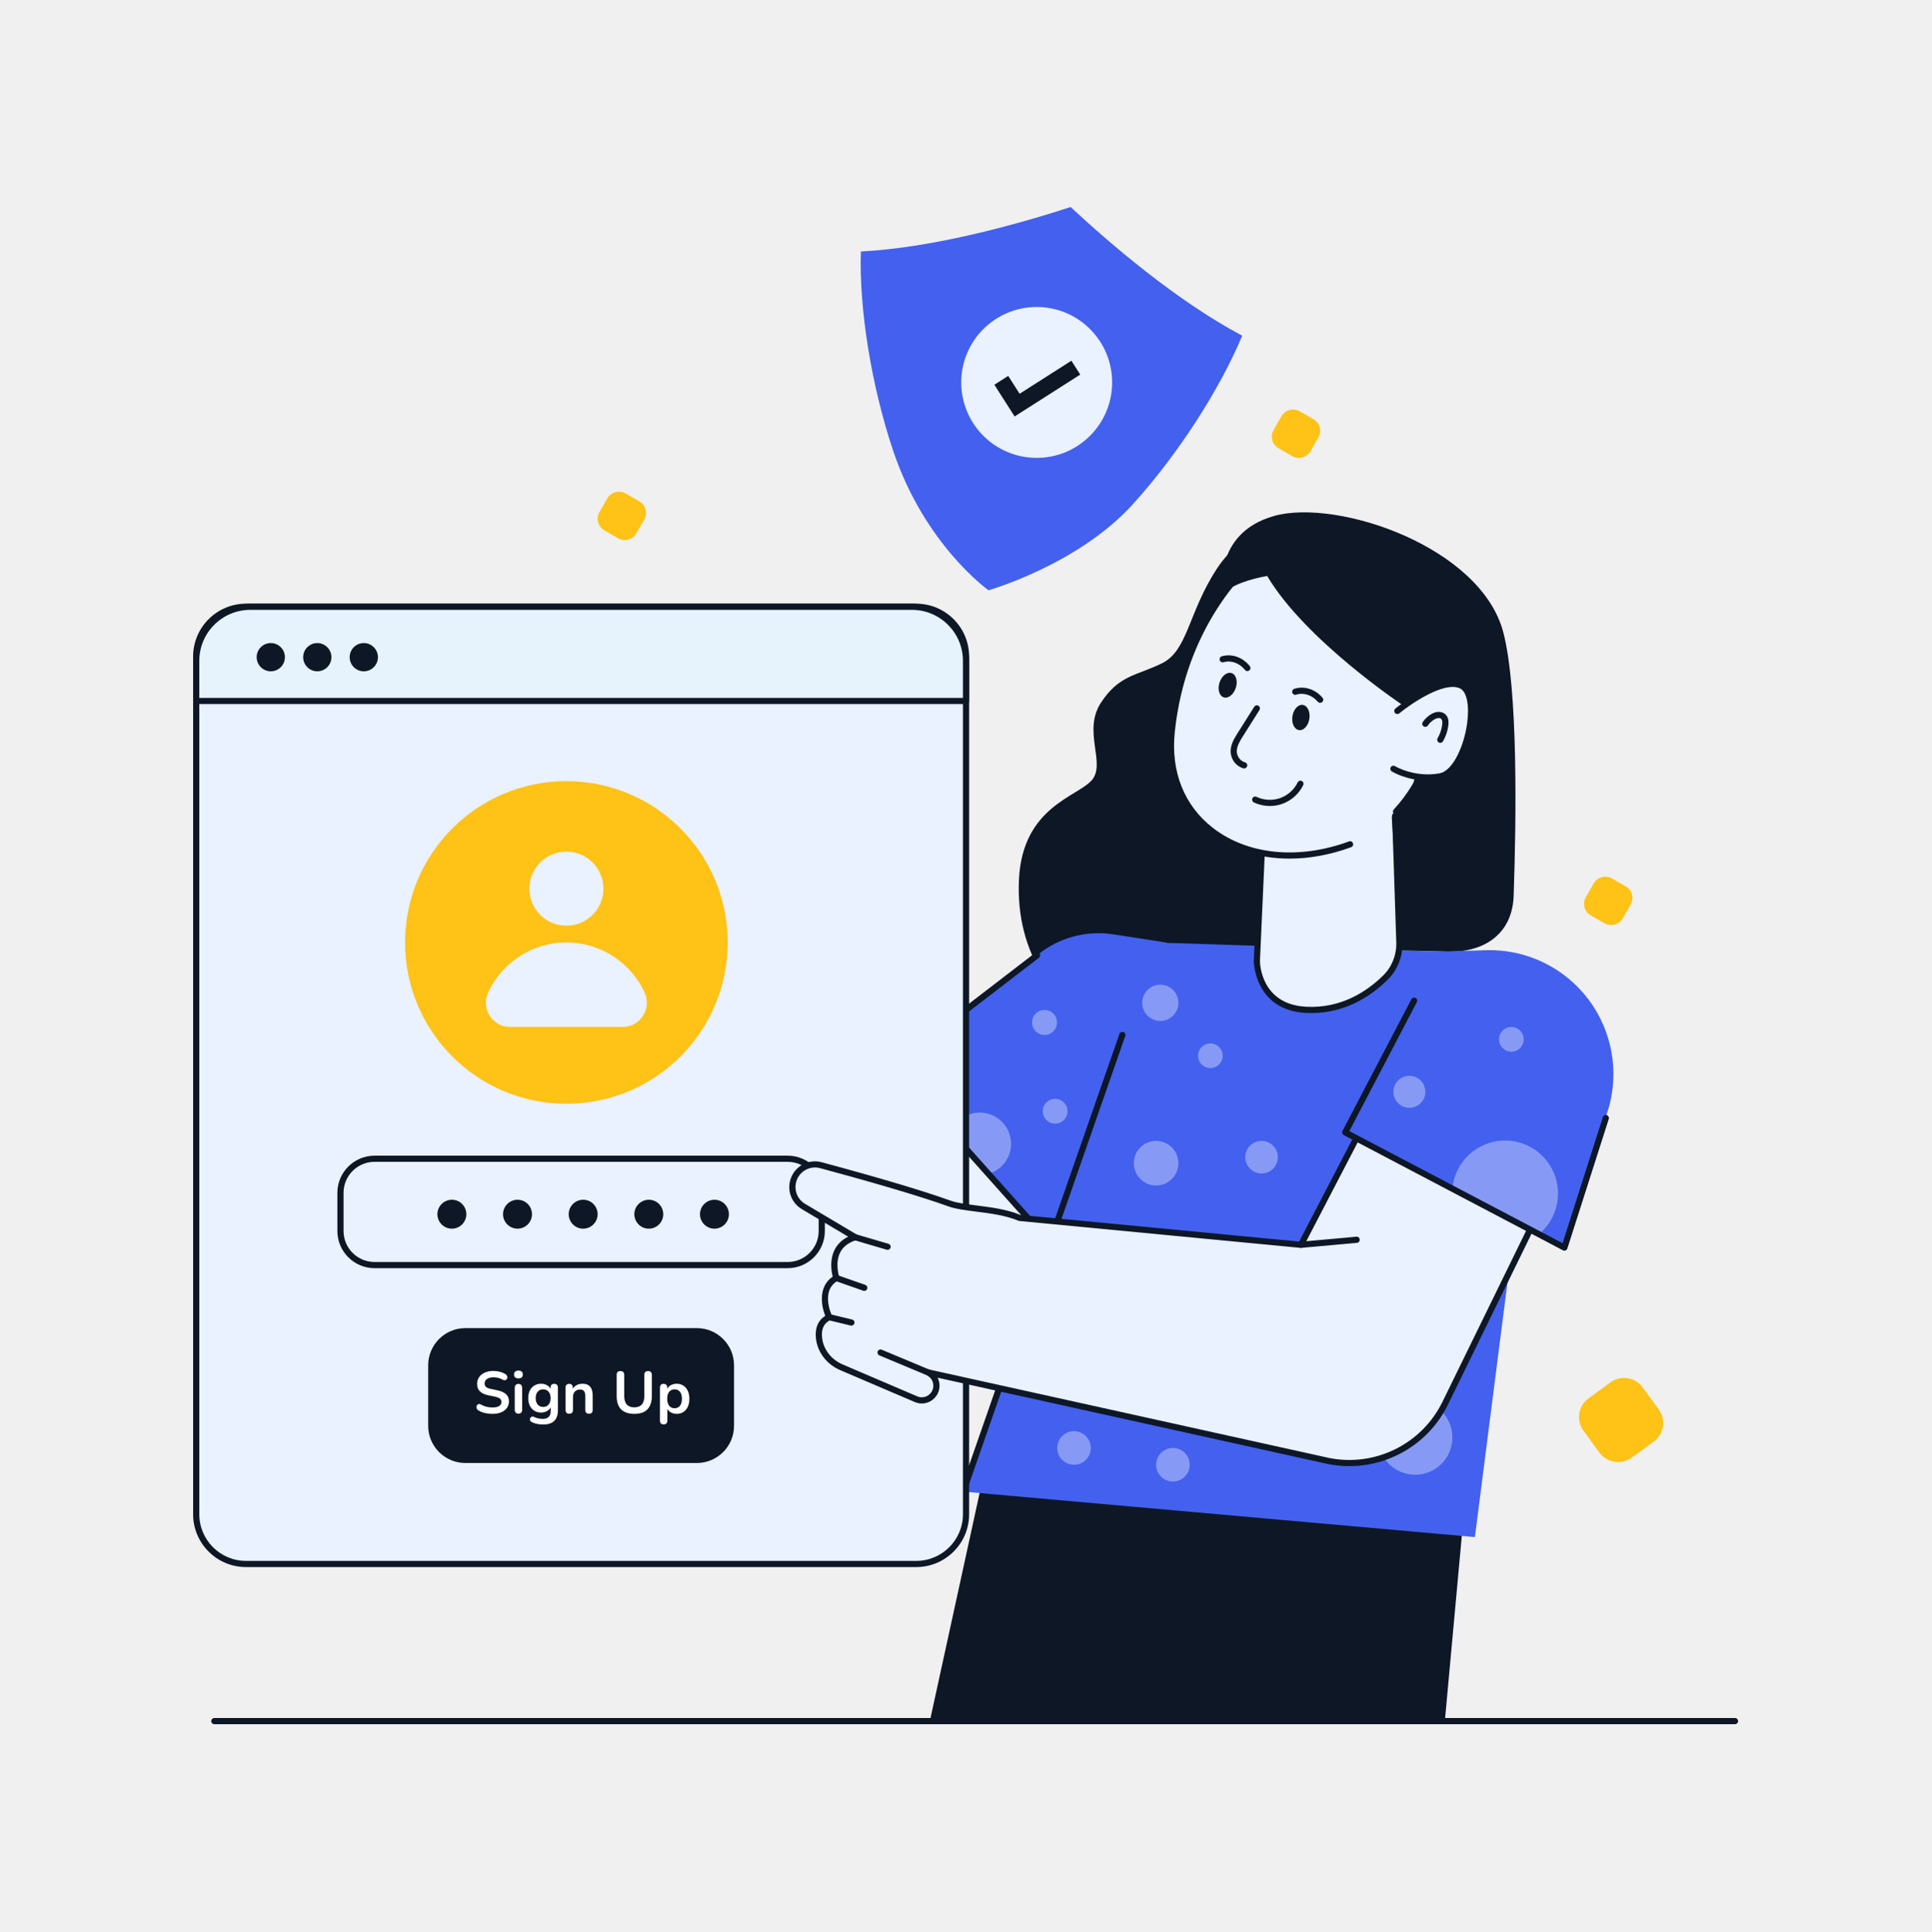
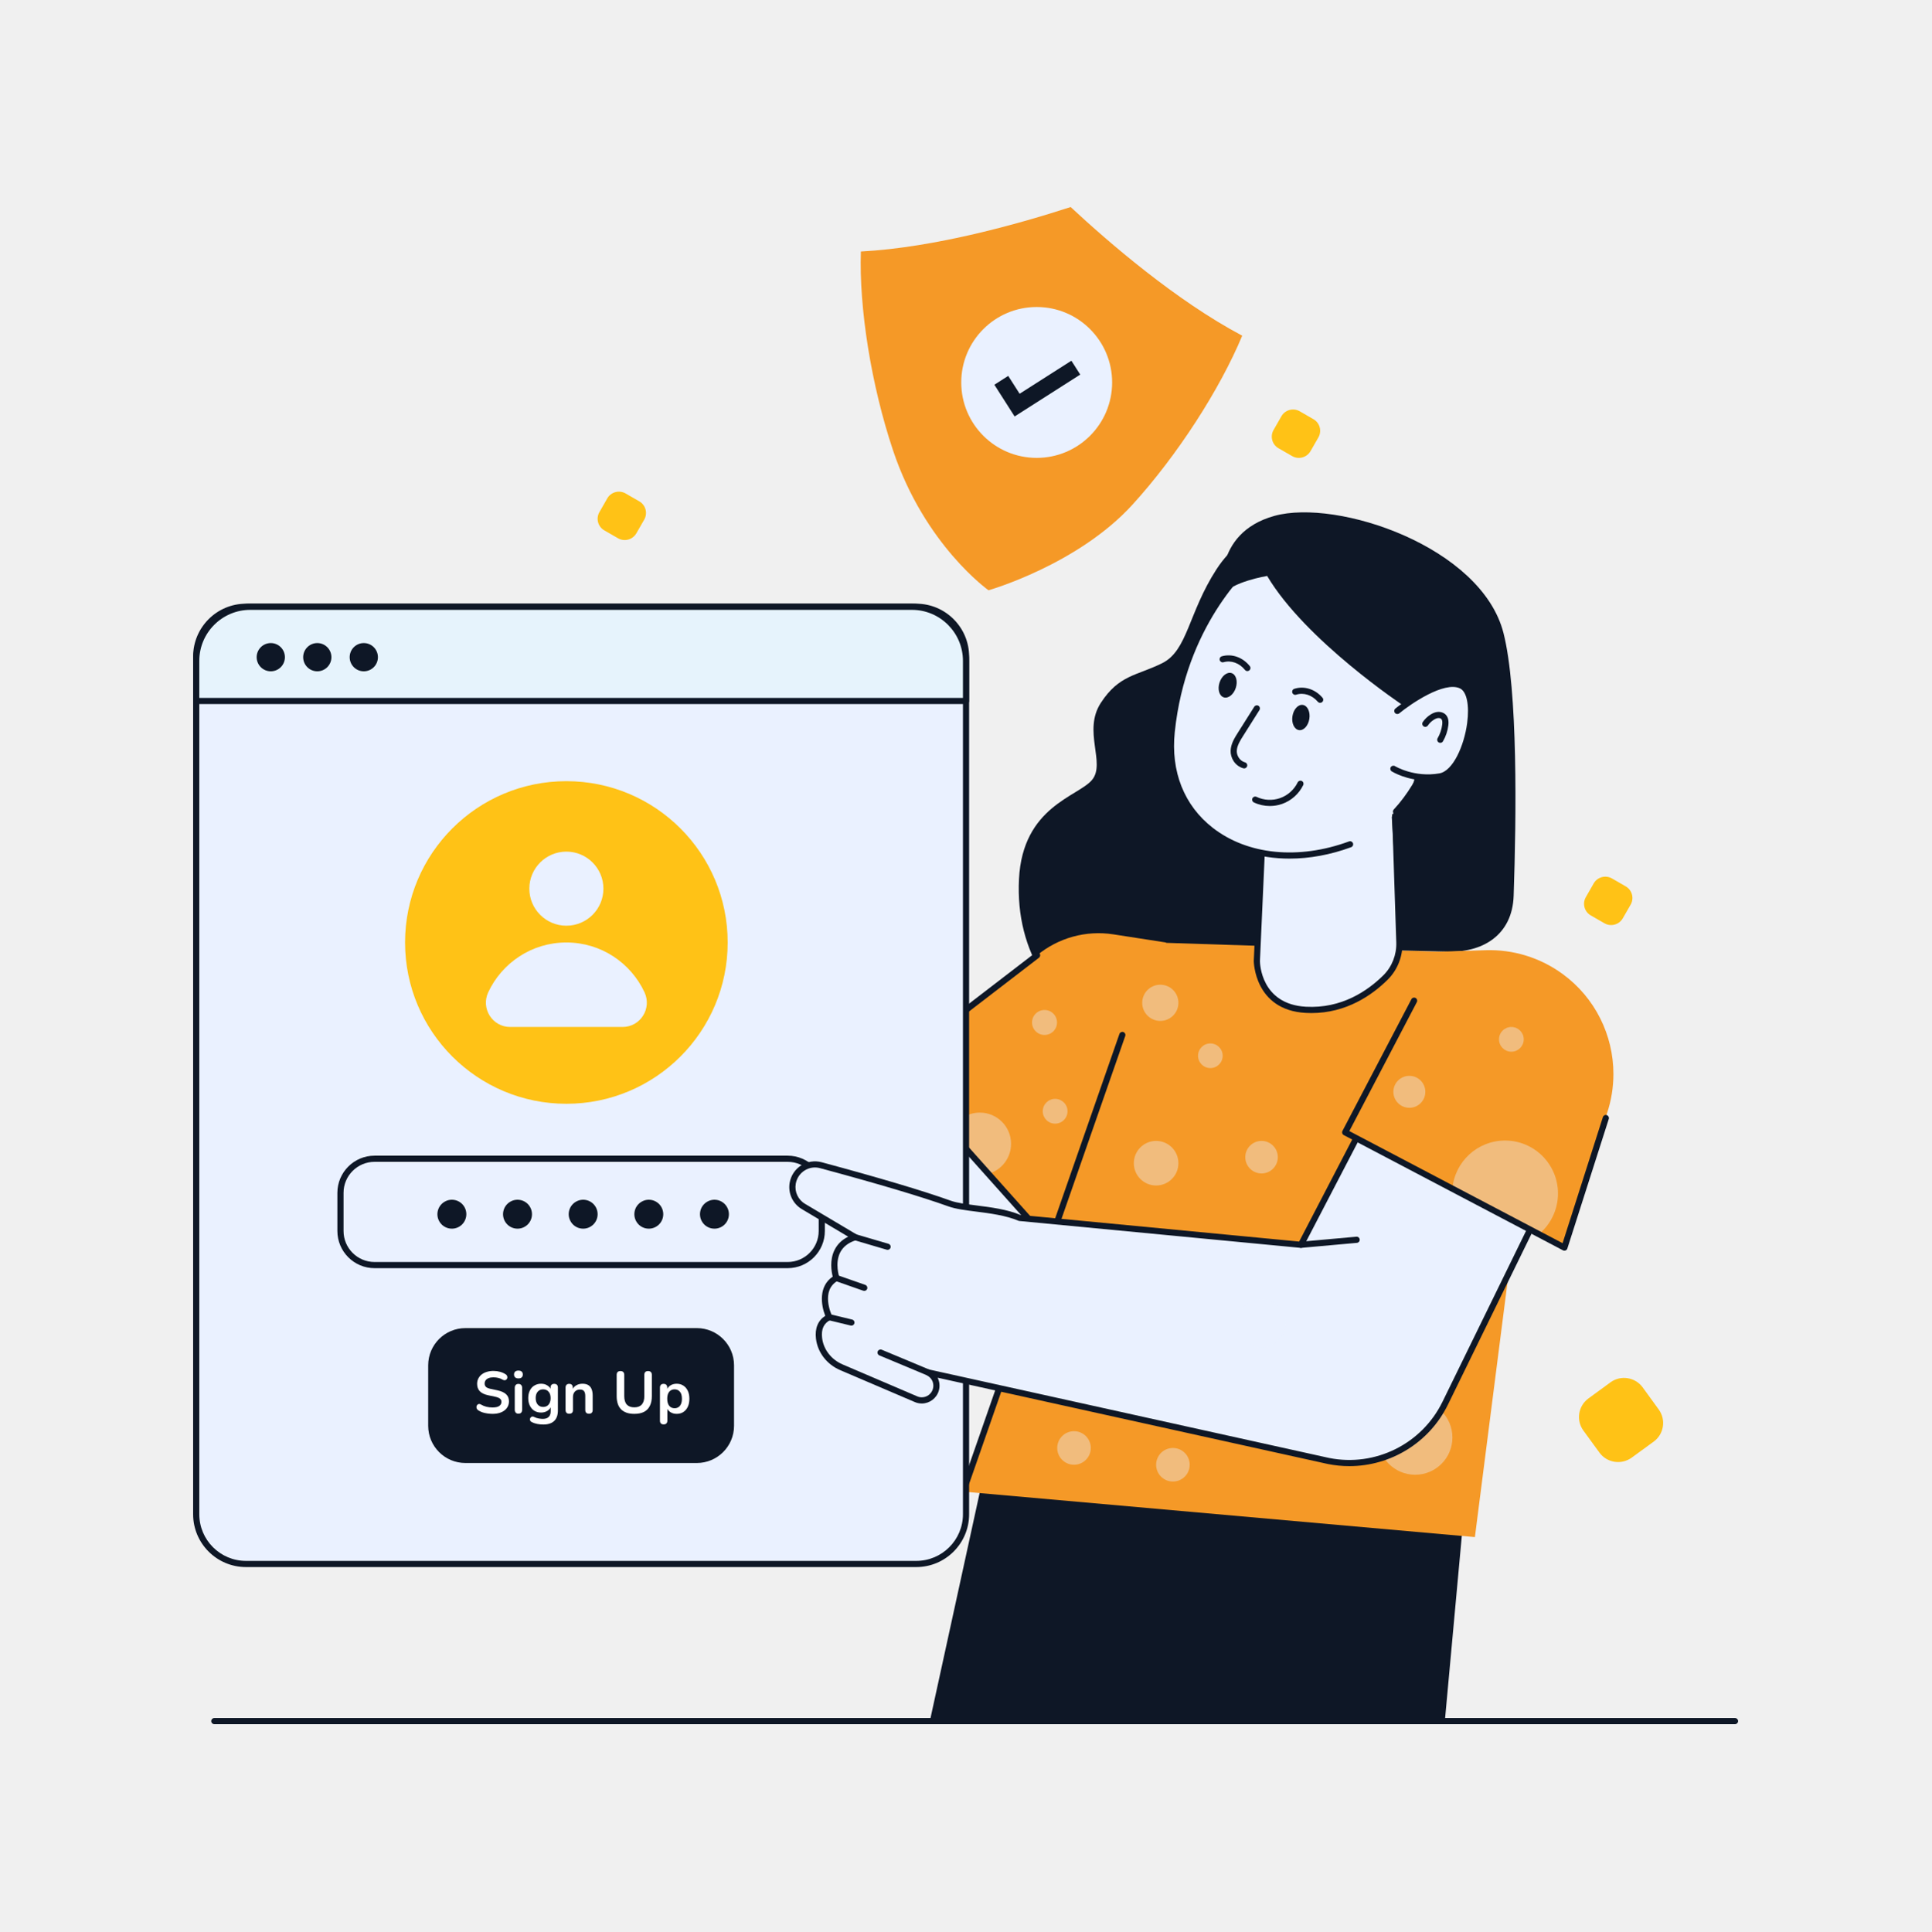
<svg xmlns="http://www.w3.org/2000/svg" width="522" height="522" viewBox="0 0 522 522" fill="none">
  <path d="M468.967 466.041H57.927C57.468 466.041 57.094 465.667 57.094 465.208C57.094 464.749 57.468 464.375 57.927 464.375H468.967C469.426 464.375 469.8 464.749 469.8 465.208C469.8 465.667 469.426 466.041 468.967 466.041Z" fill="#0E1726" />
  <path d="M350.082 139.435C350.082 139.435 336.485 142.015 328.822 153.852C321.159 165.689 321.036 175.839 314.115 179.263C307.193 182.687 302.495 182.385 297.553 189.973C292.608 197.56 298.912 206.211 295.204 210.765C291.495 215.319 276.416 217.897 275.426 237.627C274.436 257.356 284.697 273.14 302.618 280.425C320.541 287.71 374.679 260.088 374.679 260.088L358.735 165.842L350.082 139.435Z" fill="#0E1726" />
  <path d="M263.447 275.762L234.422 299.02L205.442 185.851L146.49 195.817L183.71 343.016C187.408 357.643 197.955 369.578 212.017 375.048C228.168 381.331 246.469 378.141 259.54 366.765L308.734 323.955" fill="#EAF1FF" />
  <path d="M228.966 379.07C223.167 379.07 217.325 378.005 211.717 375.823C197.433 370.267 186.661 358.077 182.905 343.219L145.682 196.019C145.625 195.794 145.665 195.554 145.792 195.359C145.92 195.165 146.122 195.032 146.352 194.994L205.305 185.028C205.728 184.957 206.144 185.222 206.25 185.642L234.91 297.561L262.927 275.111C263.284 274.825 263.81 274.881 264.098 275.24C264.387 275.599 264.328 276.123 263.969 276.411L234.944 299.67C234.722 299.847 234.426 299.897 234.159 299.81C233.889 299.72 233.685 299.501 233.616 299.225L204.826 186.799L147.521 196.485L184.521 342.81C188.145 357.146 198.537 368.908 212.32 374.27C228.235 380.461 246.117 377.341 258.995 366.135L308.189 323.325C308.533 323.022 309.061 323.059 309.364 323.406C309.667 323.753 309.629 324.279 309.283 324.582L260.09 367.392C251.282 375.055 240.212 379.07 228.966 379.07Z" fill="#0E1726" />
-   <path d="M327.175 285.897L295.692 349.22L267.164 317.269L257.054 305.948L241.235 288.24L280.328 258.202C286.073 253.468 293.56 251.403 300.925 252.547L315.133 254.746L327.175 285.897Z" fill="#4361EE" />
+   <path d="M327.175 285.897L295.692 349.22L267.164 317.269L257.054 305.948L241.235 288.24L280.328 258.202C286.073 253.468 293.56 251.403 300.925 252.547L315.133 254.746L327.175 285.897Z" fill="#F59927" />
  <path opacity="0.4" d="M273.284 309.172C273.284 313.027 270.695 316.272 267.162 317.272L257.052 305.951C258.307 302.883 261.328 300.729 264.84 300.729C269.507 300.729 273.284 304.506 273.284 309.172Z" fill="#EAF1FF" />
  <path d="M295.688 350.057C295.452 350.057 295.227 349.957 295.066 349.779L240.607 288.797C240.452 288.624 240.377 288.394 240.398 288.165C240.419 287.933 240.538 287.722 240.72 287.582L279.813 257.544C280.181 257.262 280.703 257.333 280.982 257.696C281.262 258.062 281.193 258.584 280.83 258.866L242.448 288.357L295.49 347.752L326.426 285.532C326.63 285.12 327.127 284.951 327.543 285.156C327.954 285.36 328.123 285.862 327.919 286.273L296.434 349.596C296.31 349.842 296.072 350.013 295.799 350.051C295.761 350.055 295.726 350.057 295.688 350.057Z" fill="#0E1726" />
  <path d="M251.331 465.209L268.435 386.84L396.315 402.093L390.533 465.209H251.331Z" fill="#0E1726" />
-   <path d="M312.079 254.746L396.455 257.483C408.425 257.872 417.462 268.481 415.942 280.362L398.658 415.47L260.336 403.174L312.079 254.746Z" fill="#4361EE" />
+   <path d="M312.079 254.746L396.455 257.483C408.425 257.872 417.462 268.481 415.942 280.362L398.658 415.47L260.336 403.174L312.079 254.746Z" fill="#F59927" />
  <path opacity="0.4" d="M382.511 398.616C388.072 398.616 392.58 394.108 392.58 388.548C392.58 382.987 388.072 378.479 382.511 378.479C376.951 378.479 372.443 382.987 372.443 388.548C372.443 394.108 376.951 398.616 382.511 398.616Z" fill="#EAF1FF" />
  <path d="M260.334 404.003C260.242 404.003 260.15 403.989 260.061 403.957C259.626 403.805 259.397 403.331 259.549 402.897L302.576 279.471C302.727 279.037 303.203 278.807 303.637 278.957C304.071 279.11 304.301 279.584 304.149 280.018L261.121 403.444C261.002 403.788 260.681 404.003 260.334 404.003Z" fill="#0E1726" />
  <path d="M339.722 259.747L341.43 221.62L376.909 214.227L378.239 254.702C378.356 258.25 377.024 261.704 374.504 264.203C370.378 268.293 363.057 273.519 352.924 272.947C339.711 272.204 339.722 259.747 339.722 259.747Z" fill="#EAF1FF" />
  <path d="M354.465 273.826C353.943 273.826 353.415 273.812 352.876 273.78C339.037 272.999 338.889 259.878 338.889 259.747C338.889 259.734 338.889 259.722 338.891 259.711L340.599 221.584C340.615 221.204 340.889 220.883 341.261 220.806L376.74 213.412C376.982 213.36 377.233 213.42 377.425 213.573C377.617 213.725 377.734 213.955 377.742 214.201L379.072 254.677C379.195 258.475 377.746 262.165 375.09 264.798C370.868 268.984 363.936 273.826 354.465 273.826ZM340.555 259.763C340.561 260.442 340.843 271.431 352.97 272.116C362.646 272.657 369.701 267.792 373.919 263.612C376.247 261.304 377.517 258.066 377.408 254.729L376.111 215.243L342.236 222.303L340.555 259.763Z" fill="#0E1726" />
  <path d="M377.333 219.384C394.162 201.2 390.372 171.473 390.372 171.473L339.926 150.391C338.989 151.159 319.967 166.639 316.708 197.782C314.023 223.439 338.611 237.884 364.92 228.212" fill="#EAF1FF" />
  <path d="M348.56 232.077C340.344 232.077 332.742 229.705 326.78 225.065C318.573 218.676 314.701 208.956 315.879 197.694C319.069 167.205 337.317 151.449 339.388 149.753C339.626 149.557 339.964 149.501 340.248 149.62L390.694 170.7C390.97 170.815 391.162 171.068 391.199 171.364C391.237 171.665 394.843 201.69 377.945 219.948C377.63 220.286 377.103 220.305 376.767 219.994C376.429 219.68 376.41 219.154 376.721 218.816C391.941 202.373 389.976 175.91 389.596 172.049L340.071 151.355C336.807 154.153 320.508 169.429 317.535 197.869C316.418 208.537 320.065 217.728 327.804 223.752C337.212 231.075 350.98 232.449 364.632 227.431C365.062 227.27 365.542 227.494 365.701 227.926C365.859 228.358 365.638 228.836 365.206 228.995C359.589 231.06 353.943 232.077 348.56 232.077Z" fill="#0E1726" />
  <path d="M379.46 190.812C379.46 190.812 352.826 173.126 342.505 155.673C342.505 155.673 332.904 157.241 330.484 160.83C330.484 160.83 327.48 144.139 344.478 139.434C361.476 134.73 400.478 147.782 406.398 171.153C410.29 186.521 409.874 220.616 409.131 242.164C408.772 252.623 400.869 257.774 390.42 257.195L378.398 256.897L376.193 220.789C385.626 212.159 383.246 201.6 379.46 190.812Z" fill="#0E1726" />
  <path d="M334.029 185.925C334.615 184.115 334.105 182.329 332.891 181.936C331.676 181.543 330.217 182.691 329.63 184.502C329.044 186.312 329.554 188.098 330.768 188.491C331.983 188.884 333.443 187.736 334.029 185.925Z" fill="#0E1726" />
  <path d="M330.484 178.192C332.84 177.505 335.471 178.438 337.158 180.555L330.484 178.192Z" fill="#EAF1FF" />
  <path d="M337.158 181.391C336.913 181.391 336.671 181.282 336.506 181.077C335.026 179.219 332.754 178.401 330.718 178.994C330.273 179.123 329.814 178.868 329.685 178.428C329.555 177.985 329.81 177.524 330.25 177.394C332.94 176.611 335.907 177.649 337.809 180.04C338.095 180.399 338.037 180.923 337.675 181.211C337.523 181.33 337.339 181.391 337.158 181.391Z" fill="#0E1726" />
  <path d="M353.91 194.297C354.205 192.417 353.422 190.733 352.161 190.535C350.9 190.337 349.639 191.7 349.343 193.58C349.048 195.46 349.831 197.144 351.093 197.342C352.354 197.54 353.615 196.177 353.91 194.297Z" fill="#0E1726" />
  <path d="M350.093 186.978C352.427 186.22 355.083 187.072 356.835 189.137L350.093 186.978Z" fill="#EAF1FF" />
  <path d="M356.833 189.97C356.597 189.97 356.363 189.87 356.198 189.676C354.661 187.863 352.362 187.116 350.349 187.769C349.909 187.913 349.443 187.671 349.301 187.235C349.159 186.796 349.397 186.326 349.836 186.184C352.498 185.32 355.496 186.268 357.47 188.598C357.766 188.949 357.724 189.475 357.371 189.772C357.215 189.905 357.025 189.97 356.833 189.97Z" fill="#0E1726" />
  <path d="M377.688 192.167C377.688 192.167 389.27 182.65 394.974 185.316C400.679 187.982 396.415 208.593 389.207 209.86C382 211.128 376.623 207.798 376.623 207.798" fill="#EAF1FF" />
  <path d="M385.885 210.982C380.265 210.982 376.379 208.623 376.187 208.504C375.794 208.261 375.675 207.75 375.917 207.357C376.16 206.965 376.675 206.846 377.064 207.086C377.116 207.117 382.284 210.23 389.068 209.038C392.719 208.397 395.751 201.609 396.57 195.42C397.209 190.591 396.447 186.922 394.626 186.07C390.333 184.066 381.329 190.257 378.22 192.81C377.865 193.1 377.339 193.05 377.047 192.695C376.755 192.34 376.807 191.814 377.162 191.522C377.65 191.119 389.22 181.706 395.332 184.56C397.902 185.761 398.981 189.904 398.223 195.637C397.315 202.496 393.979 209.867 389.358 210.679C388.14 210.892 386.98 210.982 385.885 210.982Z" fill="#0E1726" />
  <path d="M389.306 200.786C389.164 200.786 389.02 200.748 388.886 200.673C388.489 200.441 388.354 199.932 388.585 199.533C389.239 198.412 389.667 197.14 389.819 195.854C389.911 195.107 389.828 194.595 389.575 194.334C389.396 194.15 389.074 194.054 388.736 194.083C388.391 194.115 388.011 194.261 387.579 194.532C386.936 194.933 386.372 195.476 385.948 196.1C385.689 196.48 385.172 196.581 384.792 196.322C384.412 196.063 384.311 195.545 384.572 195.165C385.126 194.351 385.861 193.645 386.698 193.121C387.358 192.707 387.978 192.48 388.592 192.426C389.419 192.352 390.243 192.63 390.774 193.175C391.404 193.825 391.634 194.766 391.477 196.057C391.298 197.564 390.797 199.059 390.03 200.375C389.874 200.638 389.594 200.786 389.306 200.786Z" fill="#0E1726" />
  <path d="M339.722 191.476C338.254 193.8 336.786 196.123 335.318 198.447C334.433 199.848 333.529 201.31 333.464 202.92C333.399 204.53 334.431 206.334 336.295 206.866" fill="#EAF1FF" />
  <path d="M336.295 207.699C336.22 207.699 336.143 207.689 336.066 207.668C333.71 206.995 332.556 204.755 332.631 202.886C332.706 201.024 333.719 199.418 334.614 198.002L339.016 191.031C339.262 190.642 339.776 190.525 340.164 190.772C340.555 191.018 340.67 191.532 340.423 191.92L336.022 198.892C335.239 200.13 334.351 201.535 334.295 202.953C334.247 204.139 335.011 205.634 336.523 206.064C336.966 206.19 337.222 206.651 337.095 207.094C336.993 207.459 336.659 207.699 336.295 207.699Z" fill="#0E1726" />
  <path d="M343.236 217.858C341.751 217.858 340.269 217.535 338.918 216.891C338.502 216.693 338.325 216.196 338.523 215.781C338.722 215.365 339.214 215.188 339.634 215.386C341.613 216.328 343.933 216.449 345.998 215.724C348.063 215 349.798 213.452 350.753 211.481C350.953 211.068 351.45 210.895 351.865 211.095C352.279 211.296 352.452 211.795 352.252 212.208C351.105 214.572 349.028 216.426 346.549 217.296C345.482 217.672 344.357 217.858 343.236 217.858Z" fill="#0E1726" />
  <path d="M247.67 164.008H66.474C59.051 164.008 53.033 170.025 53.033 177.448V409.296C53.033 416.718 59.051 422.736 66.474 422.736H247.672C255.095 422.736 261.113 416.718 261.113 409.296V177.448C261.111 170.025 255.093 164.008 247.67 164.008Z" fill="#EAF1FF" />
  <path d="M247.67 423.569H66.474C58.604 423.569 52.2 417.167 52.2 409.296V177.448C52.2 169.579 58.604 163.175 66.474 163.175H247.672C255.542 163.175 261.946 169.577 261.946 177.448V409.296C261.944 417.167 255.54 423.569 247.67 423.569ZM66.474 164.841C59.523 164.841 53.868 170.495 53.868 177.446V409.294C53.868 416.245 59.525 421.899 66.474 421.899H247.672C254.623 421.899 260.28 416.245 260.28 409.294V177.448C260.28 170.497 254.623 164.843 247.672 164.843H66.474V164.841Z" fill="#0E1726" />
  <path d="M246.495 164.008H67.649C59.577 164.008 53.033 170.552 53.033 178.624V189.471H261.111V178.624C261.111 170.554 254.567 164.008 246.495 164.008Z" fill="#E6F3FC" />
  <path d="M261.111 190.304H53.033C52.574 190.304 52.2 189.93 52.2 189.471V178.624C52.2 170.105 59.13 163.175 67.649 163.175H246.493C255.012 163.175 261.942 170.105 261.942 178.624V189.471C261.944 189.933 261.57 190.304 261.111 190.304ZM53.866 188.638H260.278V178.624C260.278 171.024 254.095 164.841 246.495 164.841H67.649C60.049 164.841 53.866 171.024 53.866 178.624V188.638Z" fill="#0E1726" />
  <path d="M73.191 181.451C75.299 181.451 77.008 179.742 77.008 177.634C77.008 175.526 75.299 173.817 73.191 173.817C71.083 173.817 69.374 175.526 69.374 177.634C69.374 179.742 71.083 181.451 73.191 181.451Z" fill="#0E1726" />
  <path d="M85.763 181.451C87.871 181.451 89.579 179.742 89.579 177.634C89.579 175.526 87.871 173.817 85.763 173.817C83.655 173.817 81.946 175.526 81.946 177.634C81.946 179.742 83.655 181.451 85.763 181.451Z" fill="#0E1726" />
  <path d="M98.332 181.451C100.44 181.451 102.149 179.742 102.149 177.634C102.149 175.526 100.44 173.817 98.332 173.817C96.225 173.817 94.516 175.526 94.516 177.634C94.516 179.742 96.225 181.451 98.332 181.451Z" fill="#0E1726" />
  <path d="M153.088 298.346C177.167 298.346 196.687 278.825 196.687 254.746C196.687 230.667 177.167 211.146 153.088 211.146C129.008 211.146 109.488 230.667 109.488 254.746C109.488 278.825 129.008 298.346 153.088 298.346Z" fill="#FFC216" />
  <path d="M153.088 250.213C158.618 250.213 163.1 245.731 163.1 240.201C163.1 234.672 158.618 230.189 153.088 230.189C147.559 230.189 143.076 234.672 143.076 240.201C143.076 245.731 147.559 250.213 153.088 250.213Z" fill="#EAF1FF" />
  <path d="M168.278 277.585C173.089 277.585 176.242 272.584 174.212 268.224C170.51 260.265 162.444 254.746 153.086 254.746C143.727 254.746 135.664 260.265 131.959 268.224C129.93 272.586 133.085 277.585 137.893 277.585H168.278Z" fill="#EAF1FF" />
  <path d="M212.907 313.204H101.237C96.148 313.204 92.024 317.328 92.024 322.416V332.733C92.024 337.822 96.15 341.945 101.237 341.945H212.905C217.993 341.945 222.117 337.822 222.117 332.733V322.416C222.119 317.328 217.996 313.204 212.907 313.204Z" fill="#EAF1FF" />
  <path d="M212.907 342.779H101.237C95.697 342.779 91.191 338.273 91.191 332.733V322.416C91.191 316.877 95.697 312.371 101.237 312.371H212.905C218.445 312.371 222.953 316.877 222.953 322.416V332.733C222.953 338.273 218.447 342.779 212.907 342.779ZM101.237 314.037C96.616 314.037 92.858 317.796 92.858 322.416V332.733C92.858 337.354 96.616 341.112 101.237 341.112H212.905C217.526 341.112 221.286 337.354 221.286 332.733V322.416C221.286 317.796 217.528 314.037 212.905 314.037H101.237Z" fill="#0E1726" />
  <path d="M188.36 359.814H125.783C120.695 359.814 116.571 363.938 116.571 369.027V385.392C116.571 390.481 120.695 394.605 125.783 394.605H188.36C193.449 394.605 197.573 390.479 197.573 385.392V369.027C197.573 363.938 193.449 359.814 188.36 359.814Z" fill="#0E1726" />
  <path d="M188.361 395.44H125.783C120.244 395.44 115.736 390.934 115.736 385.395V369.029C115.736 363.489 120.242 358.983 125.783 358.983H188.359C193.898 358.983 198.406 363.489 198.406 369.029V385.395C198.406 390.932 193.9 395.44 188.361 395.44ZM125.783 360.648C121.163 360.648 117.402 364.406 117.402 369.027V385.392C117.402 390.013 121.16 393.772 125.783 393.772H188.359C192.979 393.772 196.74 390.013 196.74 385.392V369.027C196.74 364.406 192.981 360.648 188.359 360.648H125.783Z" fill="#0E1726" />
  <path d="M178.752 326.236C179.829 328.113 179.196 330.502 177.319 331.579C175.453 332.656 173.064 332.024 171.987 330.147C170.909 328.28 171.542 325.891 173.419 324.814C175.286 323.724 177.672 324.369 178.752 326.236Z" fill="#0E1726" />
  <path d="M161.01 326.236C162.087 328.113 161.454 330.502 159.577 331.579C157.711 332.656 155.322 332.024 154.245 330.147C153.157 328.28 153.8 325.891 155.666 324.814C157.544 323.724 159.932 324.369 161.01 326.236Z" fill="#0E1726" />
  <path d="M195.07 331.579C193.192 332.656 190.804 332.024 189.726 330.147C188.649 328.28 189.282 325.891 191.159 324.814C193.025 323.726 195.414 324.369 196.491 326.236C197.581 328.113 196.936 330.502 195.07 331.579Z" fill="#0E1726" />
  <path d="M125.527 326.236C126.604 328.113 125.959 330.502 124.094 331.579C122.227 332.656 119.839 332.024 118.751 330.147C117.674 328.28 118.319 325.891 120.183 324.814C122.05 323.724 124.449 324.369 125.527 326.236Z" fill="#0E1726" />
  <path d="M143.268 326.236C144.346 328.113 143.713 330.502 141.836 331.579C139.969 332.656 137.58 332.024 136.493 330.147C135.415 328.28 136.058 325.891 137.925 324.814C139.802 323.724 142.191 324.369 143.268 326.236Z" fill="#0E1726" />
  <path d="M376.621 288.43L351.636 336.466L275.616 329.2C275.605 329.2 275.605 329.2 275.605 329.2C269.462 326.59 260.95 326.859 256.64 325.304C246.893 321.794 230.912 317.382 221.875 314.947C218.386 314.008 214.857 316.284 214.262 319.848C213.847 322.335 215.001 324.821 217.171 326.11L231.158 334.422C223.071 336.911 226.059 345.443 226.059 345.443C220.539 348.508 224.126 356.018 224.126 356.018C221.616 357.24 221.115 359.518 221.382 361.75C221.793 365.239 224.193 368.193 227.425 369.571L247.599 378.203C248.111 378.425 248.633 378.525 249.155 378.525C250.844 378.525 252.433 377.424 252.942 375.691C253.441 374.025 252.798 372.236 251.353 371.282L250.898 370.97L359.09 394.899C371.931 397.455 384.875 391.044 390.629 379.291L422.857 313.392L376.621 288.43Z" fill="#EAF1FF" />
  <path d="M364.715 396.289C362.798 396.289 360.863 396.104 358.929 395.717L253.429 372.384C253.974 373.449 254.107 374.712 253.742 375.931C253.147 377.948 251.259 379.358 249.155 379.358C248.499 379.358 247.864 379.226 247.267 378.967L227.097 370.338C223.497 368.803 220.99 365.55 220.553 361.848C220.219 359.056 221.086 356.933 223.061 355.661C221.908 352.746 221.19 347.702 225.08 345.067C224.738 343.73 224.189 340.59 225.598 337.798C226.37 336.27 227.6 335.088 229.269 334.272L216.743 326.828C214.26 325.352 212.963 322.56 213.437 319.712C213.761 317.779 214.891 316.062 216.536 315.006C218.179 313.951 220.203 313.636 222.09 314.145C237.932 318.415 249.65 321.907 256.92 324.523C258.67 325.153 261.274 325.485 264.028 325.838C267.865 326.327 272.208 326.882 275.821 328.392L351.154 335.587L375.878 288.05C375.98 287.851 376.159 287.703 376.37 287.638C376.583 287.574 376.815 287.594 377.011 287.701L423.248 312.663C423.643 312.876 423.797 313.36 423.601 313.761L391.373 379.661C386.332 389.967 375.871 396.287 364.715 396.289ZM250.898 370.137C250.959 370.137 251.017 370.144 251.078 370.156L359.27 394.085C371.699 396.557 384.298 390.326 389.88 378.924L421.755 313.742L376.968 289.563L352.375 336.848C352.218 337.149 351.897 337.324 351.557 337.293L275.537 330.027C275.451 330.018 275.357 329.998 275.28 329.964C271.858 328.511 267.588 327.966 263.821 327.486C260.973 327.122 258.281 326.778 256.358 326.085C249.132 323.483 237.458 320.004 221.66 315.747C220.207 315.354 218.705 315.588 217.442 316.4C216.189 317.204 215.331 318.509 215.087 319.979C214.724 322.145 215.711 324.268 217.597 325.389L231.584 333.702C231.868 333.871 232.025 334.19 231.987 334.516C231.948 334.844 231.72 335.117 231.405 335.213C229.34 335.848 227.891 336.965 227.095 338.533C225.602 341.479 226.836 345.125 226.849 345.163C226.98 345.545 226.819 345.969 226.467 346.165C221.7 348.81 224.75 355.375 224.88 355.655C225.076 356.068 224.903 356.563 224.493 356.762C222.673 357.649 221.925 359.246 222.213 361.645C222.579 364.756 224.702 367.498 227.755 368.799L247.931 377.431C248.322 377.6 248.733 377.685 249.159 377.685C250.531 377.685 251.758 376.767 252.147 375.449C252.544 374.123 252.042 372.726 250.896 371.971L250.431 371.653C250.101 371.428 249.977 371 250.136 370.634C250.268 370.329 250.573 370.137 250.898 370.137Z" fill="#0E1726" />
  <path d="M351.638 337.293C351.212 337.293 350.849 336.967 350.809 336.535C350.767 336.076 351.106 335.673 351.565 335.631L366.619 334.276C367.089 334.234 367.484 334.572 367.524 335.032C367.565 335.491 367.227 335.894 366.768 335.936L351.713 337.291C351.688 337.293 351.663 337.293 351.638 337.293Z" fill="#0E1726" />
  <path d="M250.898 371.81C250.792 371.81 250.683 371.789 250.577 371.746L237.689 366.359C237.263 366.181 237.065 365.692 237.241 365.269C237.42 364.843 237.907 364.644 238.33 364.822L251.218 370.209C251.644 370.386 251.842 370.875 251.667 371.299C251.533 371.618 251.224 371.81 250.898 371.81Z" fill="#0E1726" />
  <path d="M233.608 348.923C233.516 348.923 233.424 348.909 233.332 348.875L225.784 346.23C225.35 346.077 225.122 345.601 225.272 345.167C225.425 344.733 225.899 344.503 226.335 344.656L233.883 347.301C234.318 347.453 234.545 347.93 234.395 348.364C234.274 348.708 233.95 348.923 233.608 348.923Z" fill="#0E1726" />
  <path d="M230.131 358.311C230.066 358.311 229.999 358.303 229.932 358.288L223.923 356.833C223.476 356.724 223.201 356.273 223.309 355.826C223.418 355.379 223.869 355.106 224.316 355.212L230.325 356.668C230.772 356.776 231.047 357.227 230.939 357.674C230.847 358.054 230.507 358.311 230.131 358.311Z" fill="#0E1726" />
  <path d="M239.911 337.826C239.834 337.826 239.755 337.815 239.675 337.792L230.922 335.218C230.482 335.088 230.229 334.625 230.359 334.184C230.488 333.744 230.945 333.489 231.394 333.621L240.147 336.195C240.588 336.325 240.84 336.788 240.711 337.229C240.604 337.59 240.272 337.826 239.911 337.826Z" fill="#0E1726" />
-   <path d="M436.1 290.297C436.1 293.852 435.534 297.45 434.356 300.95L422.858 337.22L415.959 333.6L392.573 321.301L363.59 306.071L389.151 257.235L401.527 256.834C409.004 256.59 416.345 258.855 422.39 263.278C431.178 269.711 436.1 279.832 436.1 290.297Z" fill="#4361EE" />
+   <path d="M436.1 290.297C436.1 293.852 435.534 297.45 434.356 300.95L422.858 337.22L415.959 333.6L392.573 321.301L363.59 306.071L389.151 257.235L401.527 256.834C409.004 256.59 416.345 258.855 422.39 263.278C431.178 269.711 436.1 279.832 436.1 290.297Z" fill="#F59927" />
  <g opacity="0.4">
    <path d="M421.114 322.592C421.114 327.015 419.114 330.969 415.959 333.602L392.573 321.304C393.218 314.006 399.338 308.283 406.805 308.283C414.714 308.283 421.114 314.693 421.114 322.592Z" fill="#EAF1FF" />
  </g>
  <path d="M422.851 338.054C422.718 338.054 422.584 338.022 422.465 337.958L363.208 306.809C362.8 306.596 362.644 306.093 362.857 305.685L381.49 270.091C381.703 269.684 382.204 269.526 382.613 269.741C383.021 269.954 383.179 270.457 382.964 270.866L364.717 305.723L422.359 336.024L433.252 301.948C433.394 301.509 433.859 301.267 434.3 301.407C434.738 301.547 434.981 302.017 434.841 302.455L423.645 337.477C423.57 337.711 423.394 337.901 423.167 337.995C423.066 338.033 422.96 338.054 422.851 338.054Z" fill="#0E1726" />
-   <path d="M267.189 159.548C267.189 159.548 249.973 147.356 241.408 121.814C235.466 104.093 232.173 83.211 232.691 67.981C252.938 66.914 276.144 60.274 289.388 55.958C299.586 65.452 317.846 81.244 335.765 90.736C329.71 105.264 318.263 123.041 306.122 136.386C291.28 152.697 267.189 159.548 267.189 159.548Z" fill="#4361EE" />
+   <path d="M267.189 159.548C267.189 159.548 249.973 147.356 241.408 121.814C235.466 104.093 232.173 83.211 232.691 67.981C252.938 66.914 276.144 60.274 289.388 55.958C299.586 65.452 317.846 81.244 335.765 90.736C329.71 105.264 318.263 123.041 306.122 136.386C291.28 152.697 267.189 159.548 267.189 159.548Z" fill="#F59927" />
  <path d="M280.212 123.762C291.474 123.762 300.603 114.633 300.603 103.371C300.603 92.109 291.474 82.98 280.212 82.98C268.95 82.98 259.82 92.109 259.82 103.371C259.82 114.633 268.95 123.762 280.212 123.762Z" fill="#EAF1FF" />
  <path d="M270.644 102.798L274.922 109.499L290.785 99.374" fill="#EAF1FF" />
  <path d="M274.246 112.566L268.773 103.993L272.517 101.602L275.599 106.429L289.589 97.501L291.982 101.247L274.246 112.566Z" fill="#0E1726" />
  <path d="M446.982 389.664L441.032 393.999C438.238 396.016 434.344 395.404 432.323 392.631L427.986 386.681C425.965 383.906 426.576 380.012 429.349 377.992L435.304 373.637C438.079 371.616 441.971 372.227 444.013 375.005L448.346 380.976C450.369 383.749 449.757 387.643 446.982 389.664Z" fill="#FFC216" />
  <path d="M440.758 244.517L438.626 248.225C437.622 249.956 435.411 250.553 433.682 249.561L429.973 247.43C428.245 246.436 427.647 244.225 428.641 242.498L430.769 238.777C431.763 237.048 433.972 236.451 435.713 237.441L439.426 239.583C441.153 240.579 441.75 242.788 440.758 244.517Z" fill="#FFC216" />
  <path d="M174.131 140.45L171.999 144.158C170.995 145.889 168.784 146.486 167.055 145.494L163.347 143.362C161.618 142.368 161.02 140.157 162.014 138.43L164.142 134.71C165.136 132.981 167.345 132.384 169.086 133.373L172.799 135.516C174.528 136.509 175.125 138.721 174.131 140.45Z" fill="#FFC216" />
  <path d="M356.353 118.241L354.221 121.95C353.217 123.681 351.005 124.278 349.276 123.286L345.568 121.154C343.839 120.16 343.242 117.949 344.236 116.222L346.364 112.502C347.358 110.773 349.567 110.176 351.308 111.165L355.021 113.308C356.749 114.301 357.347 116.513 356.353 118.241Z" fill="#FFC216" />
  <g opacity="0.4">
    <path d="M408.515 284.271C410.361 284.271 411.858 282.774 411.858 280.928C411.858 279.082 410.361 277.585 408.515 277.585C406.669 277.585 405.172 279.082 405.172 280.928C405.172 282.774 406.669 284.271 408.515 284.271Z" fill="#EAF1FF" />
  </g>
  <g opacity="0.4">
    <path d="M380.941 299.432C383.326 299.432 385.259 297.499 385.259 295.114C385.259 292.729 383.326 290.796 380.941 290.796C378.556 290.796 376.623 292.729 376.623 295.114C376.623 297.499 378.556 299.432 380.941 299.432Z" fill="#EAF1FF" />
  </g>
  <g opacity="0.4">
    <path d="M327.154 288.695C328.993 288.695 330.484 287.204 330.484 285.365C330.484 283.525 328.993 282.034 327.154 282.034C325.315 282.034 323.824 283.525 323.824 285.365C323.824 287.204 325.315 288.695 327.154 288.695Z" fill="#EAF1FF" />
  </g>
  <g opacity="0.4">
    <path d="M340.991 317.176C343.42 317.176 345.388 315.207 345.388 312.778C345.388 310.35 343.42 308.381 340.991 308.381C338.562 308.381 336.594 310.35 336.594 312.778C336.594 315.207 338.562 317.176 340.991 317.176Z" fill="#EAF1FF" />
  </g>
  <g opacity="0.4">
    <path d="M312.492 320.433C315.82 320.433 318.518 317.735 318.518 314.407C318.518 311.079 315.82 308.381 312.492 308.381C309.164 308.381 306.466 311.079 306.466 314.407C306.466 317.735 309.164 320.433 312.492 320.433Z" fill="#EAF1FF" />
  </g>
  <g opacity="0.4">
    <path d="M282.329 279.744C284.194 279.744 285.705 278.232 285.705 276.367C285.705 274.503 284.194 272.991 282.329 272.991C280.464 272.991 278.953 274.503 278.953 276.367C278.953 278.232 280.464 279.744 282.329 279.744Z" fill="#EAF1FF" />
  </g>
  <g opacity="0.4">
    <path d="M285.198 303.716C287.047 303.716 288.547 302.216 288.547 300.367C288.547 298.517 287.047 297.018 285.198 297.018C283.348 297.018 281.849 298.517 281.849 300.367C281.849 302.216 283.348 303.716 285.198 303.716Z" fill="#EAF1FF" />
  </g>
  <g opacity="0.4">
    <path d="M290.299 395.916C292.805 395.916 294.836 393.885 294.836 391.379C294.836 388.873 292.805 386.842 290.299 386.842C287.793 386.842 285.762 388.873 285.762 391.379C285.762 393.885 287.793 395.916 290.299 395.916Z" fill="#EAF1FF" />
  </g>
  <g opacity="0.4">
    <path d="M317.031 400.453C319.537 400.453 321.569 398.422 321.569 395.916C321.569 393.41 319.537 391.379 317.031 391.379C314.526 391.379 312.494 393.41 312.494 395.916C312.494 398.422 314.526 400.453 317.031 400.453Z" fill="#EAF1FF" />
  </g>
  <g opacity="0.4">
    <path d="M341.071 364.256C344.673 364.256 347.594 361.335 347.594 357.733C347.594 354.13 344.673 351.21 341.071 351.21C337.468 351.21 334.548 354.13 334.548 357.733C334.548 361.335 337.468 364.256 341.071 364.256Z" fill="#EAF1FF" />
  </g>
  <g opacity="0.4">
    <path d="M313.626 275.948C316.328 275.948 318.518 273.758 318.518 271.056C318.518 268.354 316.328 266.164 313.626 266.164C310.924 266.164 308.734 268.354 308.734 271.056C308.734 273.758 310.924 275.948 313.626 275.948Z" fill="#EAF1FF" />
  </g>
  <path d="M133.12 382.16C132.651 382.16 132.181 382.123 131.712 382.048C131.243 381.984 130.8 381.883 130.384 381.744C129.968 381.595 129.595 381.413 129.264 381.2C129.072 381.072 128.939 380.917 128.864 380.736C128.789 380.555 128.763 380.379 128.784 380.208C128.816 380.027 128.885 379.872 128.992 379.744C129.109 379.605 129.253 379.52 129.424 379.488C129.595 379.456 129.781 379.504 129.984 379.632C130.453 379.909 130.949 380.112 131.472 380.24C131.995 380.368 132.544 380.432 133.12 380.432C133.963 380.432 134.576 380.293 134.96 380.016C135.344 379.728 135.536 379.36 135.536 378.912C135.536 378.539 135.397 378.245 135.12 378.032C134.853 377.819 134.389 377.643 133.728 377.504L131.968 377.136C130.955 376.923 130.197 376.565 129.696 376.064C129.205 375.552 128.96 374.88 128.96 374.048C128.96 373.525 129.067 373.051 129.28 372.624C129.493 372.197 129.792 371.829 130.176 371.52C130.571 371.211 131.035 370.976 131.568 370.816C132.112 370.645 132.709 370.56 133.36 370.56C134 370.56 134.608 370.64 135.184 370.8C135.76 370.96 136.277 371.195 136.736 371.504C136.907 371.621 137.019 371.765 137.072 371.936C137.136 372.107 137.152 372.277 137.12 372.448C137.088 372.608 137.013 372.747 136.896 372.864C136.779 372.981 136.629 373.051 136.448 373.072C136.277 373.093 136.08 373.04 135.856 372.912C135.461 372.688 135.061 372.528 134.656 372.432C134.251 372.336 133.813 372.288 133.344 372.288C132.853 372.288 132.432 372.357 132.08 372.496C131.728 372.635 131.456 372.832 131.264 373.088C131.083 373.333 130.992 373.627 130.992 373.968C130.992 374.352 131.12 374.661 131.376 374.896C131.632 375.12 132.069 375.296 132.688 375.424L134.432 375.792C135.488 376.016 136.272 376.368 136.784 376.848C137.307 377.328 137.568 377.968 137.568 378.768C137.568 379.28 137.461 379.744 137.248 380.16C137.045 380.576 136.747 380.933 136.352 381.232C135.968 381.531 135.504 381.76 134.96 381.92C134.416 382.08 133.803 382.16 133.12 382.16Z" fill="white" />
  <path d="M140.126 382.112C139.806 382.112 139.56 382.016 139.39 381.824C139.219 381.632 139.134 381.365 139.134 381.024V375.152C139.134 374.8 139.219 374.533 139.39 374.352C139.56 374.16 139.806 374.064 140.126 374.064C140.446 374.064 140.691 374.16 140.862 374.352C141.043 374.533 141.134 374.8 141.134 375.152V381.024C141.134 381.365 141.048 381.632 140.878 381.824C140.707 382.016 140.456 382.112 140.126 382.112ZM140.126 372.576C139.752 372.576 139.459 372.485 139.246 372.304C139.043 372.112 138.942 371.851 138.942 371.52C138.942 371.179 139.043 370.917 139.246 370.736C139.459 370.555 139.752 370.464 140.126 370.464C140.51 370.464 140.803 370.555 141.006 370.736C141.208 370.917 141.31 371.179 141.31 371.52C141.31 371.851 141.208 372.112 141.006 372.304C140.803 372.485 140.51 372.576 140.126 372.576Z" fill="white" />
  <path d="M146.86 385.04C146.284 385.04 145.724 384.987 145.18 384.88C144.647 384.773 144.161 384.608 143.724 384.384C143.521 384.277 143.383 384.149 143.308 384C143.244 383.851 143.223 383.696 143.244 383.536C143.276 383.387 143.34 383.253 143.436 383.136C143.543 383.019 143.671 382.939 143.82 382.896C143.969 382.853 144.124 382.875 144.284 382.96C144.753 383.195 145.196 383.344 145.612 383.408C146.039 383.483 146.401 383.52 146.7 383.52C147.415 383.52 147.948 383.344 148.3 382.992C148.663 382.651 148.844 382.139 148.844 381.456V380.016H148.988C148.828 380.56 148.492 380.997 147.98 381.328C147.479 381.648 146.908 381.808 146.268 381.808C145.564 381.808 144.951 381.648 144.428 381.328C143.905 380.997 143.5 380.539 143.212 379.952C142.924 379.365 142.78 378.683 142.78 377.904C142.78 377.317 142.86 376.789 143.02 376.32C143.191 375.84 143.425 375.429 143.724 375.088C144.033 374.747 144.401 374.485 144.828 374.304C145.265 374.112 145.745 374.016 146.268 374.016C146.929 374.016 147.505 374.181 147.996 374.512C148.497 374.832 148.823 375.259 148.972 375.792L148.812 376.192V375.056C148.812 374.725 148.897 374.475 149.068 374.304C149.249 374.133 149.495 374.048 149.804 374.048C150.124 374.048 150.369 374.133 150.54 374.304C150.711 374.475 150.796 374.725 150.796 375.056V381.216C150.796 382.485 150.46 383.44 149.788 384.08C149.116 384.72 148.14 385.04 146.86 385.04ZM146.812 380.288C147.228 380.288 147.585 380.192 147.884 380C148.183 379.808 148.412 379.536 148.572 379.184C148.743 378.821 148.828 378.395 148.828 377.904C148.828 377.168 148.647 376.592 148.284 376.176C147.921 375.749 147.431 375.536 146.812 375.536C146.396 375.536 146.039 375.632 145.74 375.824C145.441 376.016 145.207 376.288 145.036 376.64C144.876 376.992 144.796 377.413 144.796 377.904C144.796 378.64 144.977 379.221 145.34 379.648C145.703 380.075 146.193 380.288 146.812 380.288Z" fill="white" />
  <path d="M153.86 382.128C153.54 382.128 153.295 382.043 153.124 381.872C152.953 381.691 152.868 381.435 152.868 381.104V375.056C152.868 374.725 152.953 374.475 153.124 374.304C153.295 374.133 153.535 374.048 153.844 374.048C154.153 374.048 154.393 374.133 154.564 374.304C154.735 374.475 154.82 374.725 154.82 375.056V376.144L154.644 375.744C154.879 375.179 155.241 374.752 155.732 374.464C156.233 374.165 156.799 374.016 157.428 374.016C158.057 374.016 158.575 374.133 158.98 374.368C159.385 374.603 159.689 374.96 159.892 375.44C160.095 375.909 160.196 376.507 160.196 377.232V381.104C160.196 381.435 160.111 381.691 159.94 381.872C159.769 382.043 159.524 382.128 159.204 382.128C158.884 382.128 158.633 382.043 158.452 381.872C158.281 381.691 158.196 381.435 158.196 381.104V377.328C158.196 376.72 158.079 376.277 157.844 376C157.62 375.723 157.268 375.584 156.788 375.584C156.201 375.584 155.732 375.771 155.38 376.144C155.039 376.507 154.868 376.992 154.868 377.6V381.104C154.868 381.787 154.532 382.128 153.86 382.128Z" fill="white" />
  <path d="M171.451 382.16C170.673 382.16 169.985 382.059 169.387 381.856C168.801 381.653 168.305 381.355 167.899 380.96C167.494 380.555 167.19 380.053 166.987 379.456C166.785 378.859 166.683 378.165 166.683 377.376V371.632C166.683 371.28 166.769 371.019 166.939 370.848C167.121 370.677 167.377 370.592 167.707 370.592C168.038 370.592 168.289 370.677 168.459 370.848C168.641 371.019 168.731 371.28 168.731 371.632V377.36C168.731 378.373 168.961 379.136 169.419 379.648C169.889 380.149 170.566 380.4 171.451 380.4C172.337 380.4 173.009 380.149 173.467 379.648C173.926 379.136 174.155 378.373 174.155 377.36V371.632C174.155 371.28 174.241 371.019 174.411 370.848C174.593 370.677 174.849 370.592 175.179 370.592C175.499 370.592 175.745 370.677 175.915 370.848C176.097 371.019 176.187 371.28 176.187 371.632V377.376C176.187 378.421 176.006 379.301 175.643 380.016C175.291 380.731 174.763 381.269 174.059 381.632C173.355 381.984 172.486 382.16 171.451 382.16Z" fill="white" />
  <path d="M179.376 385.008C179.056 385.008 178.81 384.923 178.64 384.752C178.469 384.581 178.384 384.331 178.384 384V375.056C178.384 374.725 178.469 374.475 178.64 374.304C178.81 374.133 179.05 374.048 179.36 374.048C179.68 374.048 179.925 374.133 180.096 374.304C180.266 374.475 180.352 374.725 180.352 375.056V376.304L180.176 375.824C180.336 375.28 180.661 374.843 181.152 374.512C181.653 374.181 182.234 374.016 182.896 374.016C183.578 374.016 184.176 374.181 184.688 374.512C185.21 374.843 185.616 375.312 185.904 375.92C186.192 376.517 186.336 377.237 186.336 378.08C186.336 378.912 186.192 379.637 185.904 380.256C185.616 380.864 185.216 381.333 184.704 381.664C184.192 381.995 183.589 382.16 182.896 382.16C182.245 382.16 181.674 382 181.184 381.68C180.693 381.349 180.362 380.923 180.192 380.4H180.384V384C180.384 384.331 180.293 384.581 180.112 384.752C179.941 384.923 179.696 385.008 179.376 385.008ZM182.336 380.64C182.73 380.64 183.077 380.544 183.376 380.352C183.674 380.16 183.904 379.877 184.064 379.504C184.234 379.12 184.32 378.645 184.32 378.08C184.32 377.227 184.138 376.592 183.776 376.176C183.413 375.749 182.933 375.536 182.336 375.536C181.941 375.536 181.594 375.632 181.296 375.824C180.997 376.005 180.762 376.288 180.592 376.672C180.432 377.045 180.352 377.515 180.352 378.08C180.352 378.923 180.533 379.563 180.896 380C181.258 380.427 181.738 380.64 182.336 380.64Z" fill="white" />
</svg>
